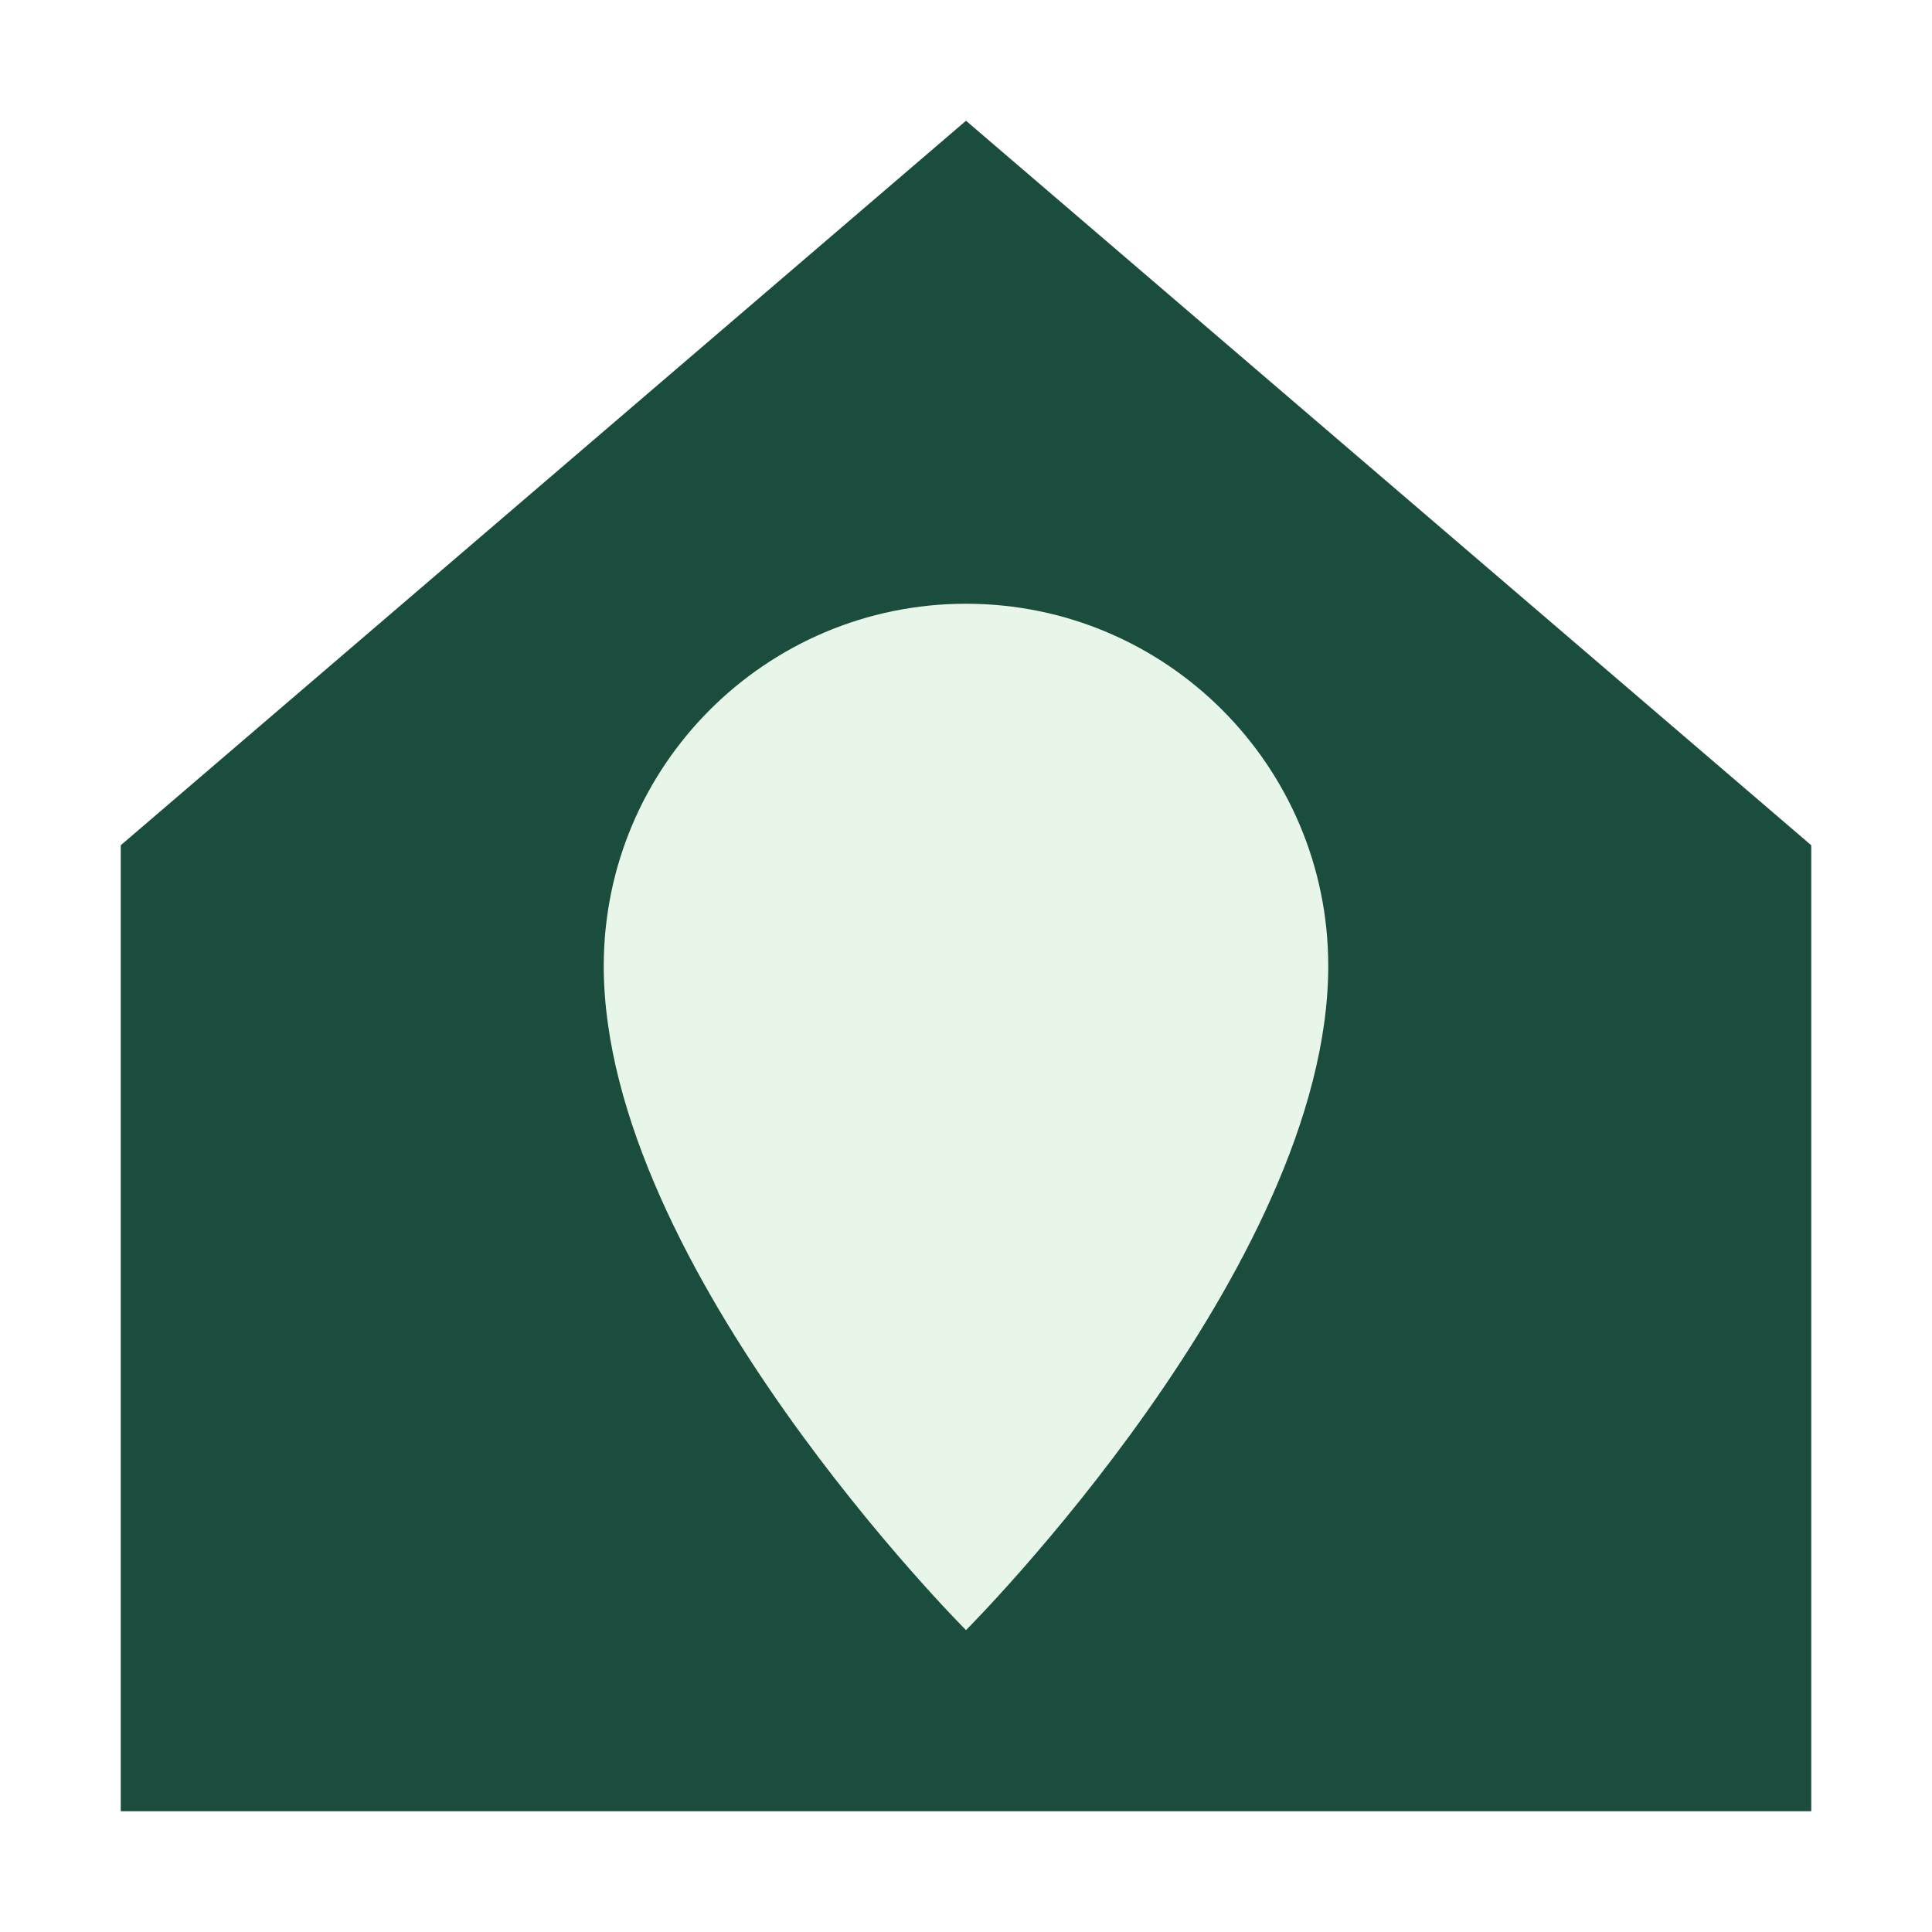
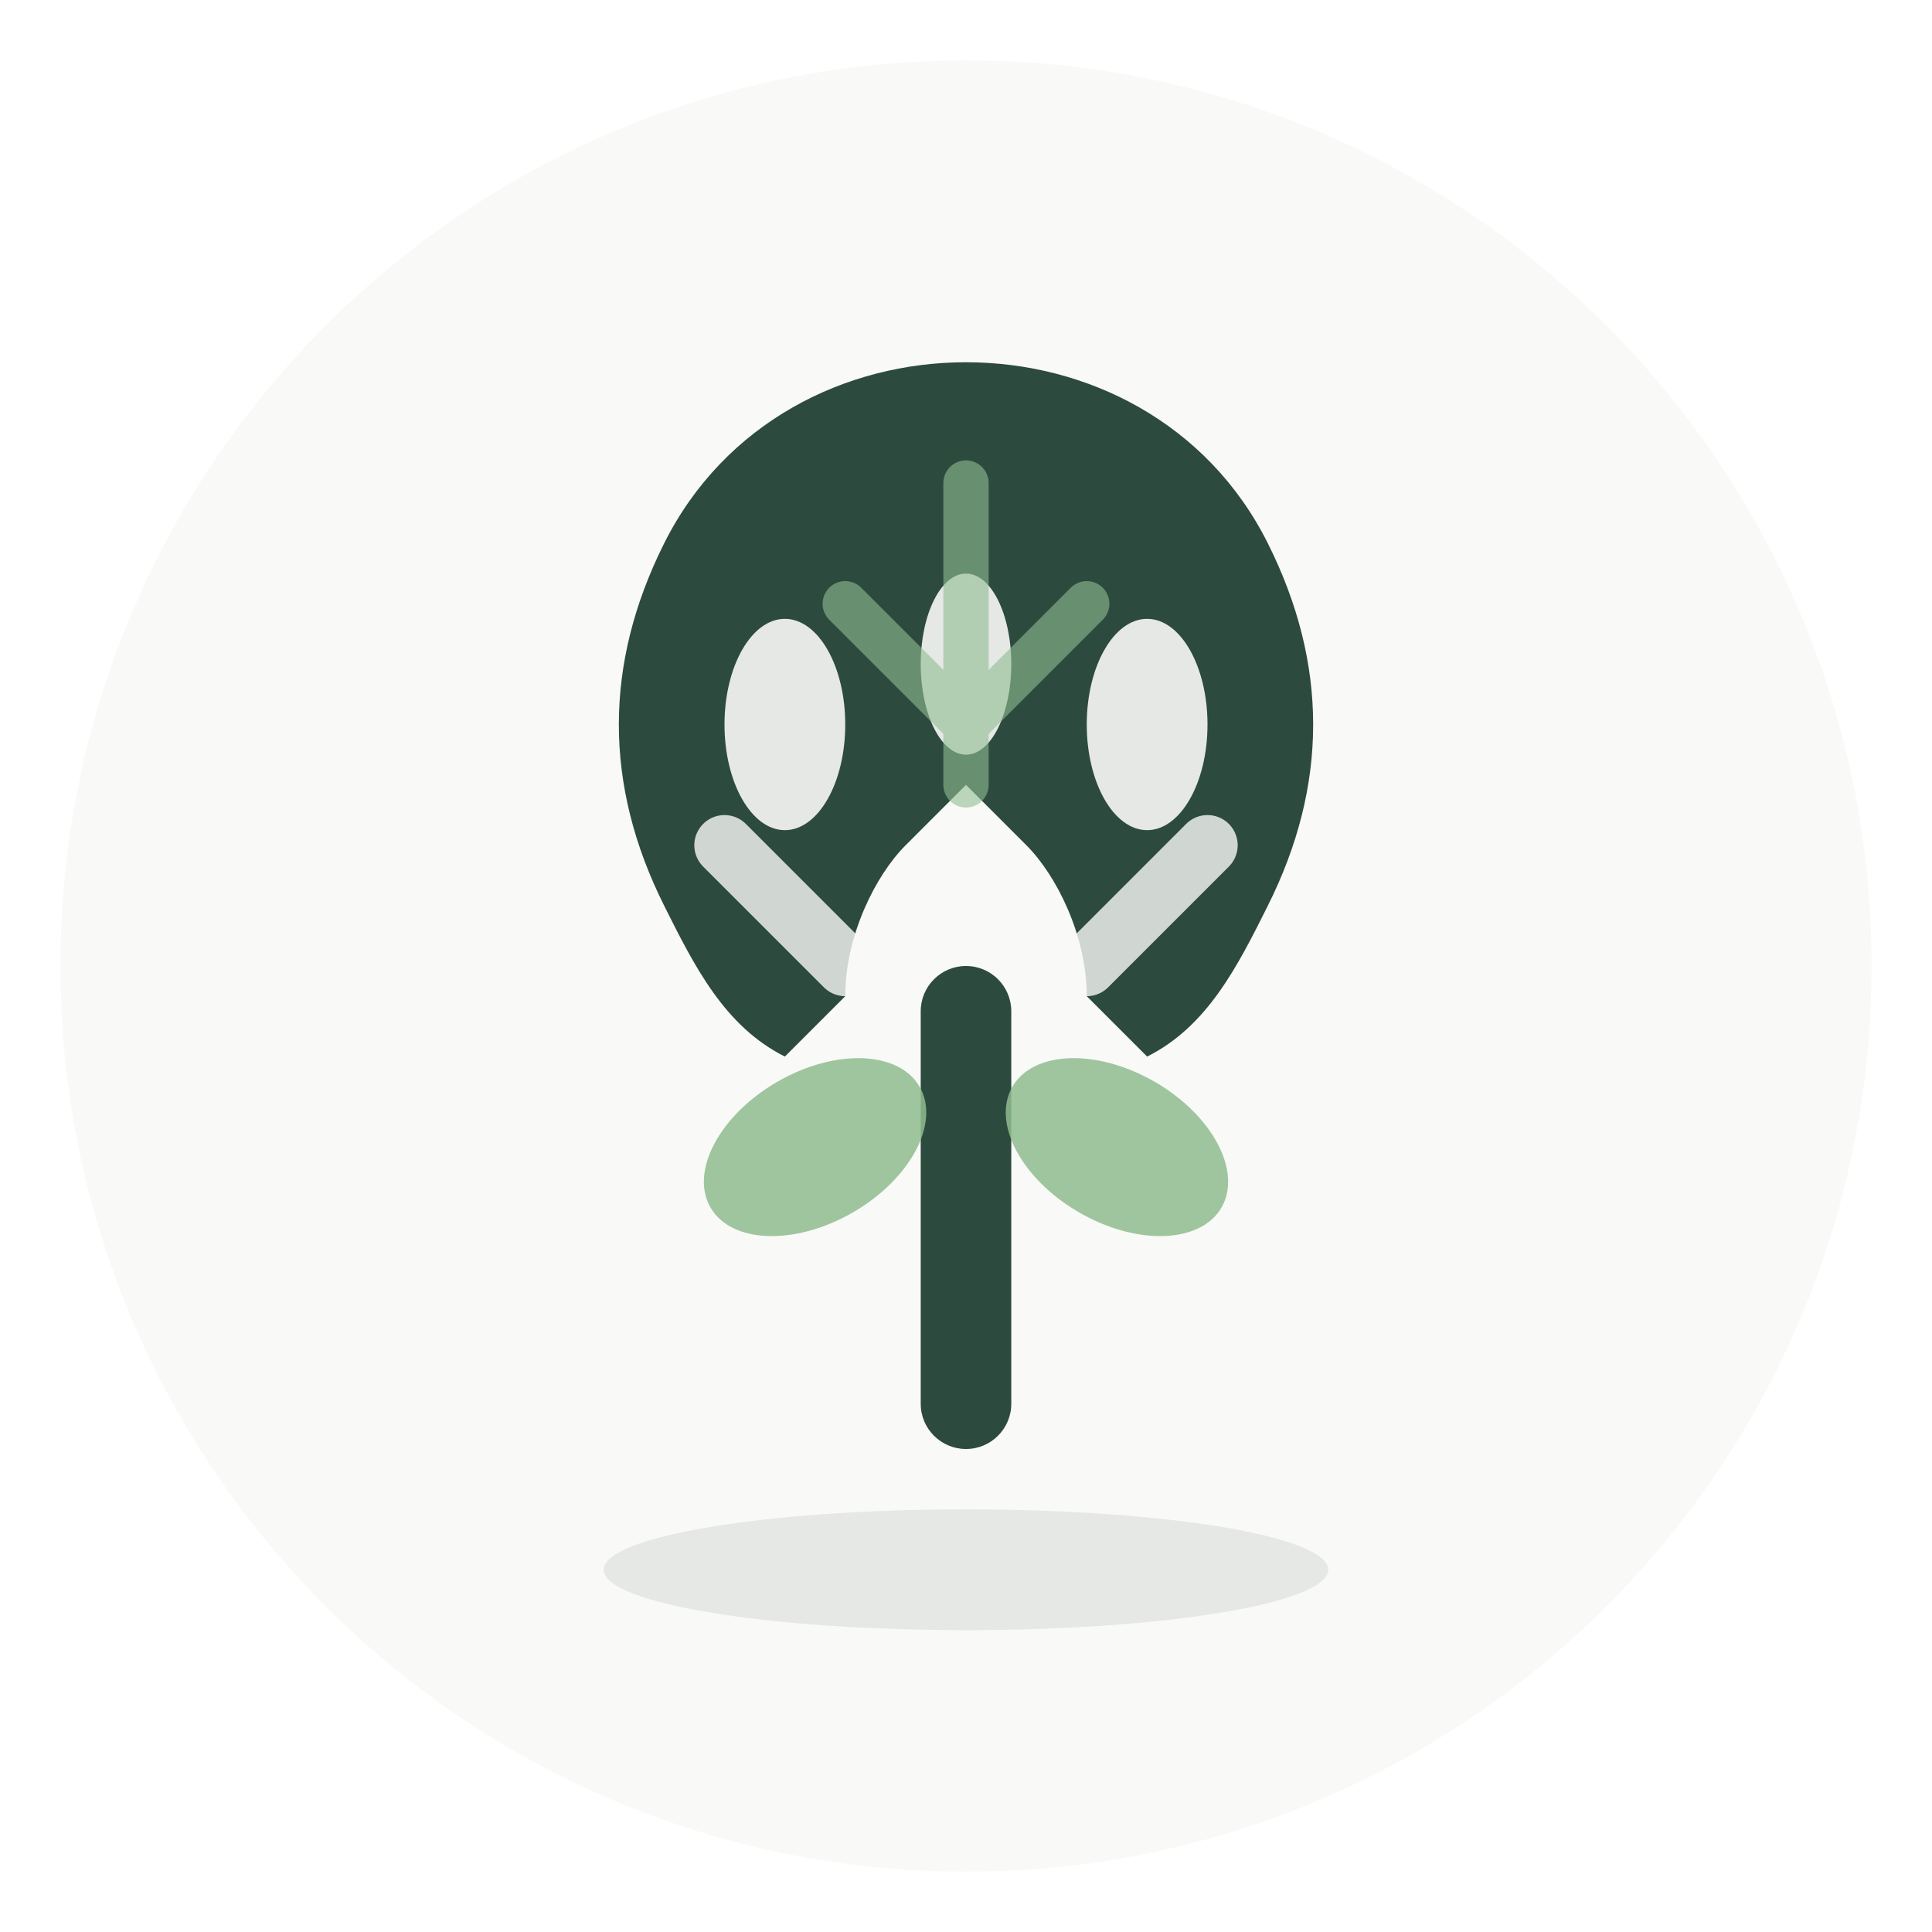
<svg xmlns="http://www.w3.org/2000/svg" width="64" height="64" viewBox="0 0 64 64" fill="none">
-   <path d="M32 4L4 28V60H60V28L32 4Z" fill="#1B4D3E" />
-   <path d="M32 54C32 54 44 42 44 32C44 25.373 38.627 20 32 20C25.373 20 20 25.373 20 32C20 42 32 54 32 54Z" fill="#E8F5E9" />
+   <circle cx="32" cy="32" r="30" fill="#F9F9F7" opacity="0.95" />
+   <path d="M32 12 C28 12 24 14 22 18 C20 22 20 26 22 30 C23 32 24 34 26 35 L28 33 C28 31 29 29 30 28 L32 26 L34 28 C35 29 36 31 36 33 L38 35 C40 34 41 32 42 30 C44 26 44 22 42 18 C40 14 36 12 32 12 Z" fill="#2D4A3E" />
+   <ellipse cx="26" cy="24" rx="2" ry="3.5" fill="#F9F9F7" opacity="0.9" />
+   <ellipse cx="32" cy="22" rx="1.5" ry="3" fill="#F9F9F7" opacity="0.9" />
+   <ellipse cx="38" cy="24" rx="2" ry="3.5" fill="#F9F9F7" opacity="0.9" />
+   <path d="M24 28 Q26 30 28 32" stroke="#F9F9F7" stroke-width="2" stroke-linecap="round" opacity="0.8" />
+   <path d="M40 28 Q38 30 36 32" stroke="#F9F9F7" stroke-width="2" stroke-linecap="round" opacity="0.8" />
+   <path d="M32 16 L32 26 M28 20 L32 24 M36 20 L32 24" stroke="#8FBC8F" stroke-width="1.5" stroke-linecap="round" opacity="0.6" />
+   <rect x="30.5" y="32" width="3" height="16" rx="1.5" fill="#2D4A3E" />
+   <ellipse cx="27" cy="38" rx="4" ry="2.5" transform="rotate(-30 27 38)" fill="#8FBC8F" opacity="0.85" />
+   <ellipse cx="37" cy="38" rx="4" ry="2.5" transform="rotate(30 37 38)" fill="#8FBC8F" opacity="0.85" />
+   <ellipse cx="32" cy="52" rx="12" ry="2" fill="#2D4A3E" opacity="0.1" />
</svg>
